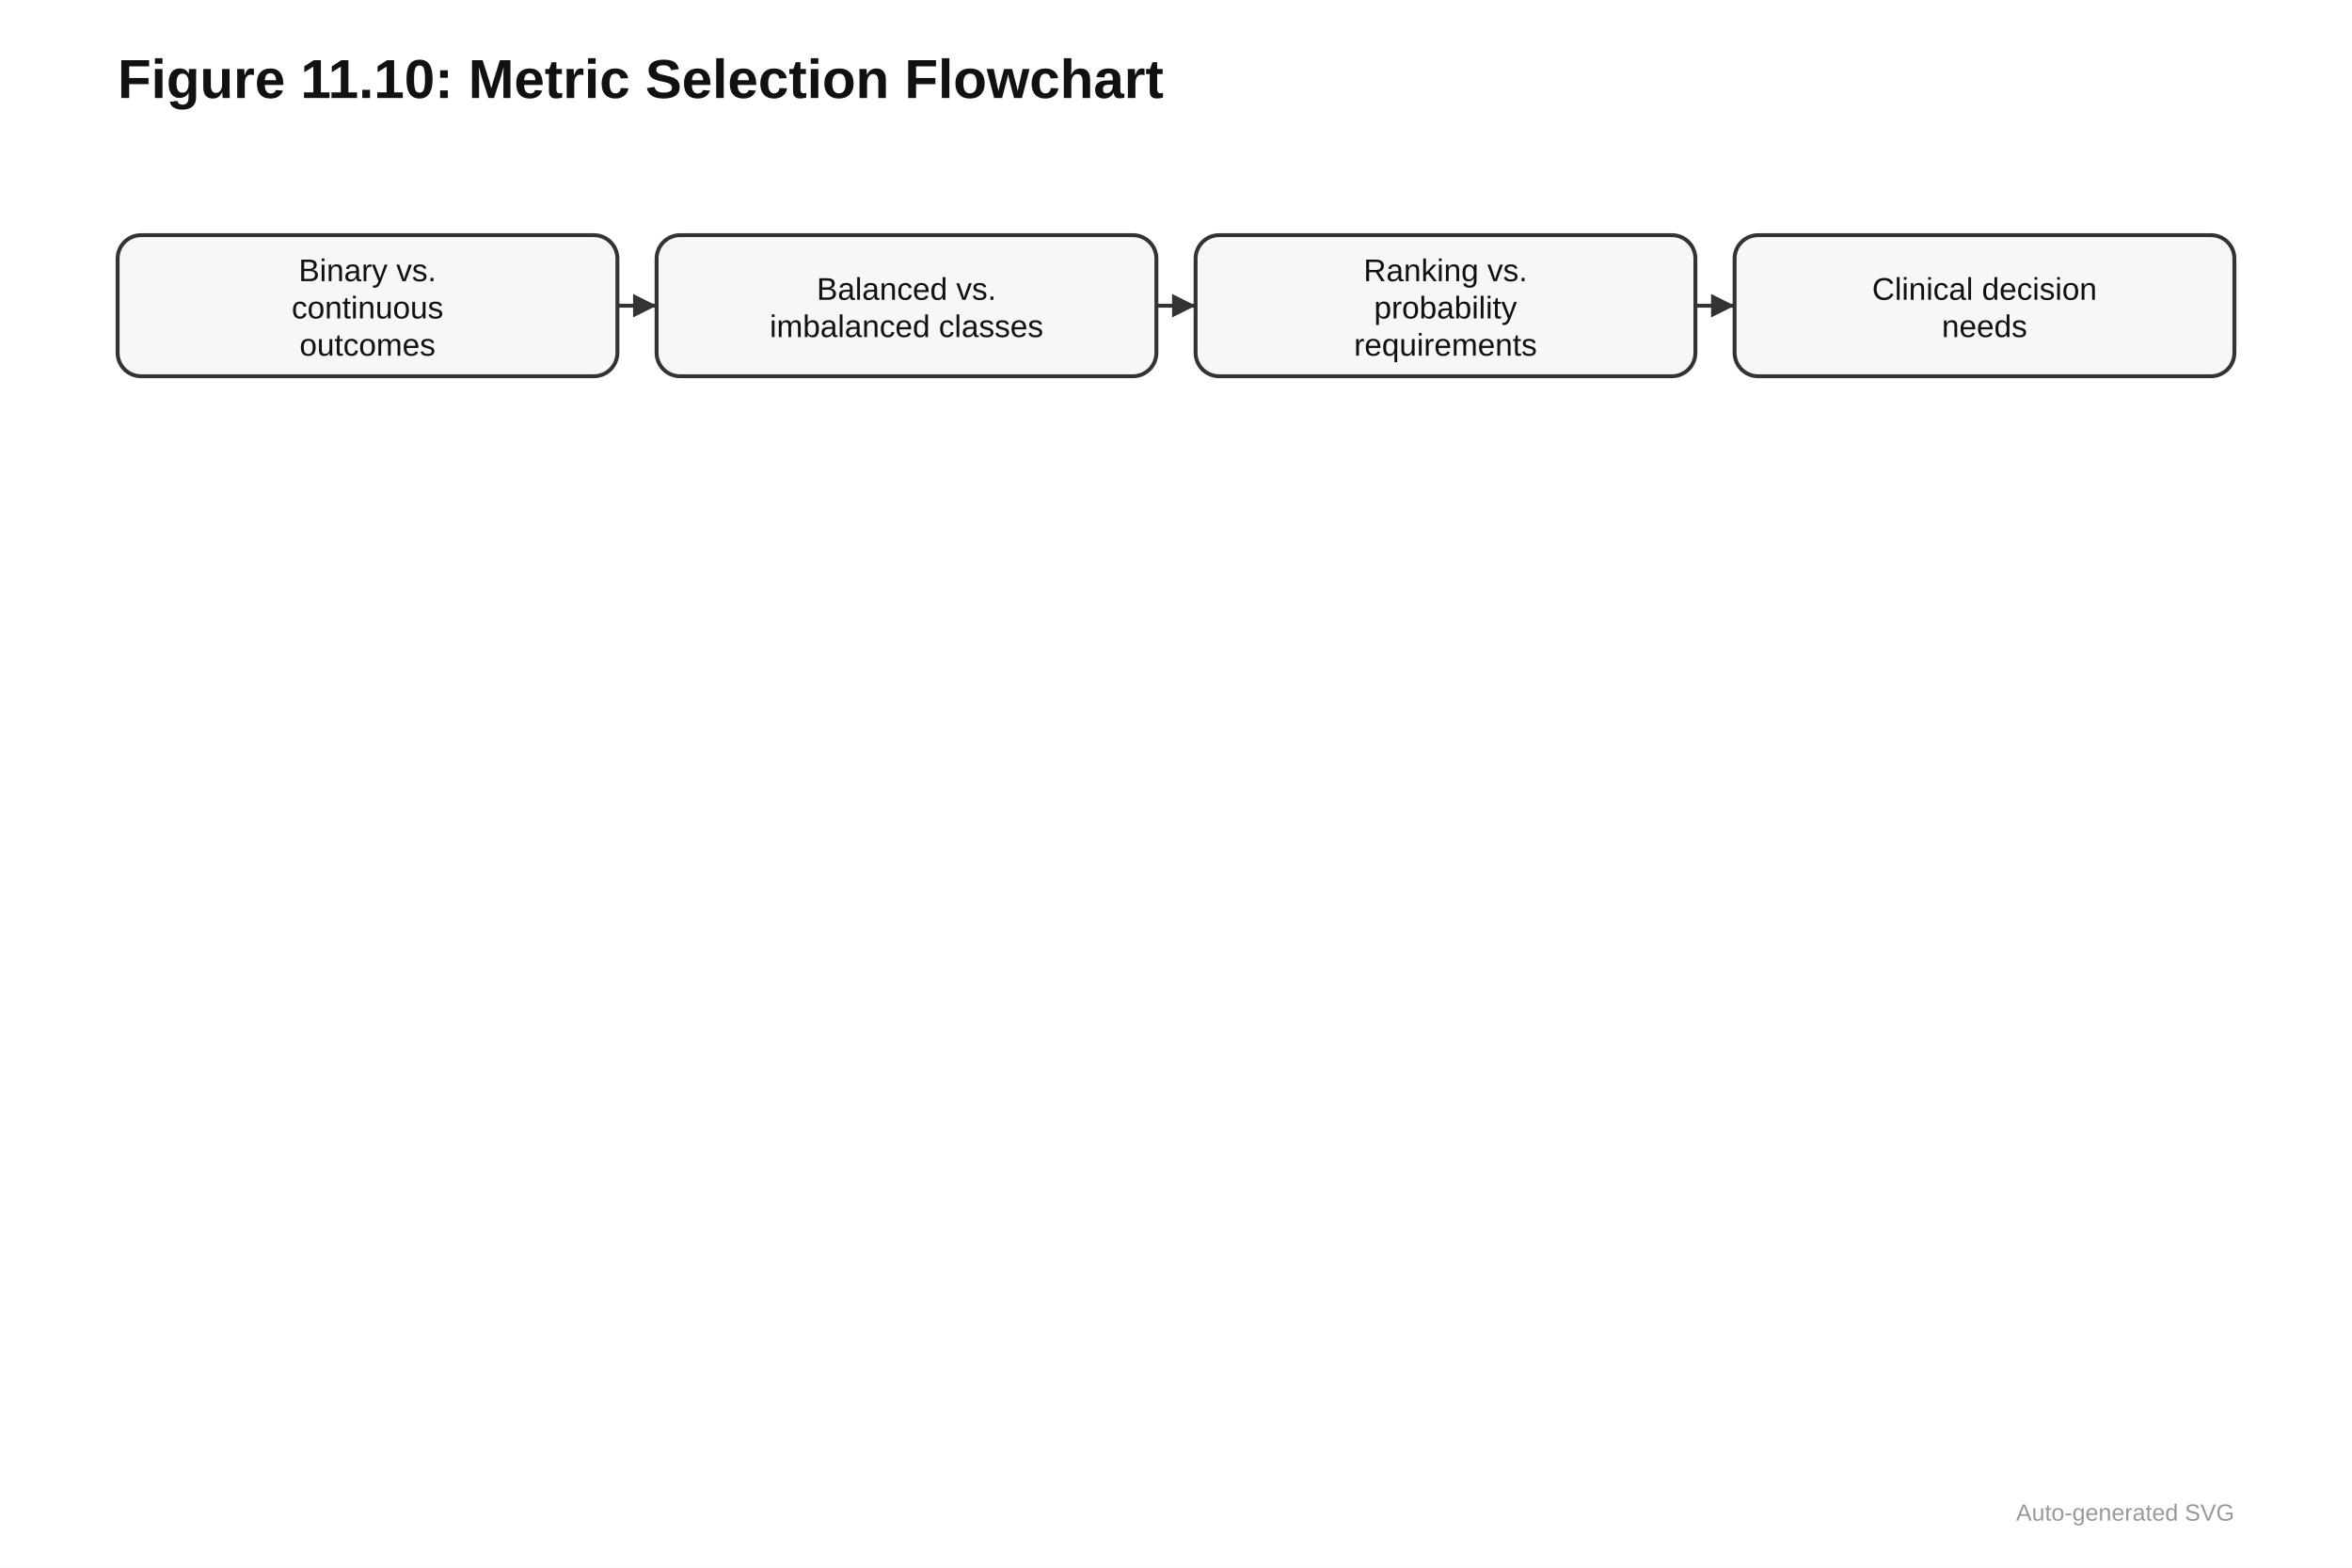
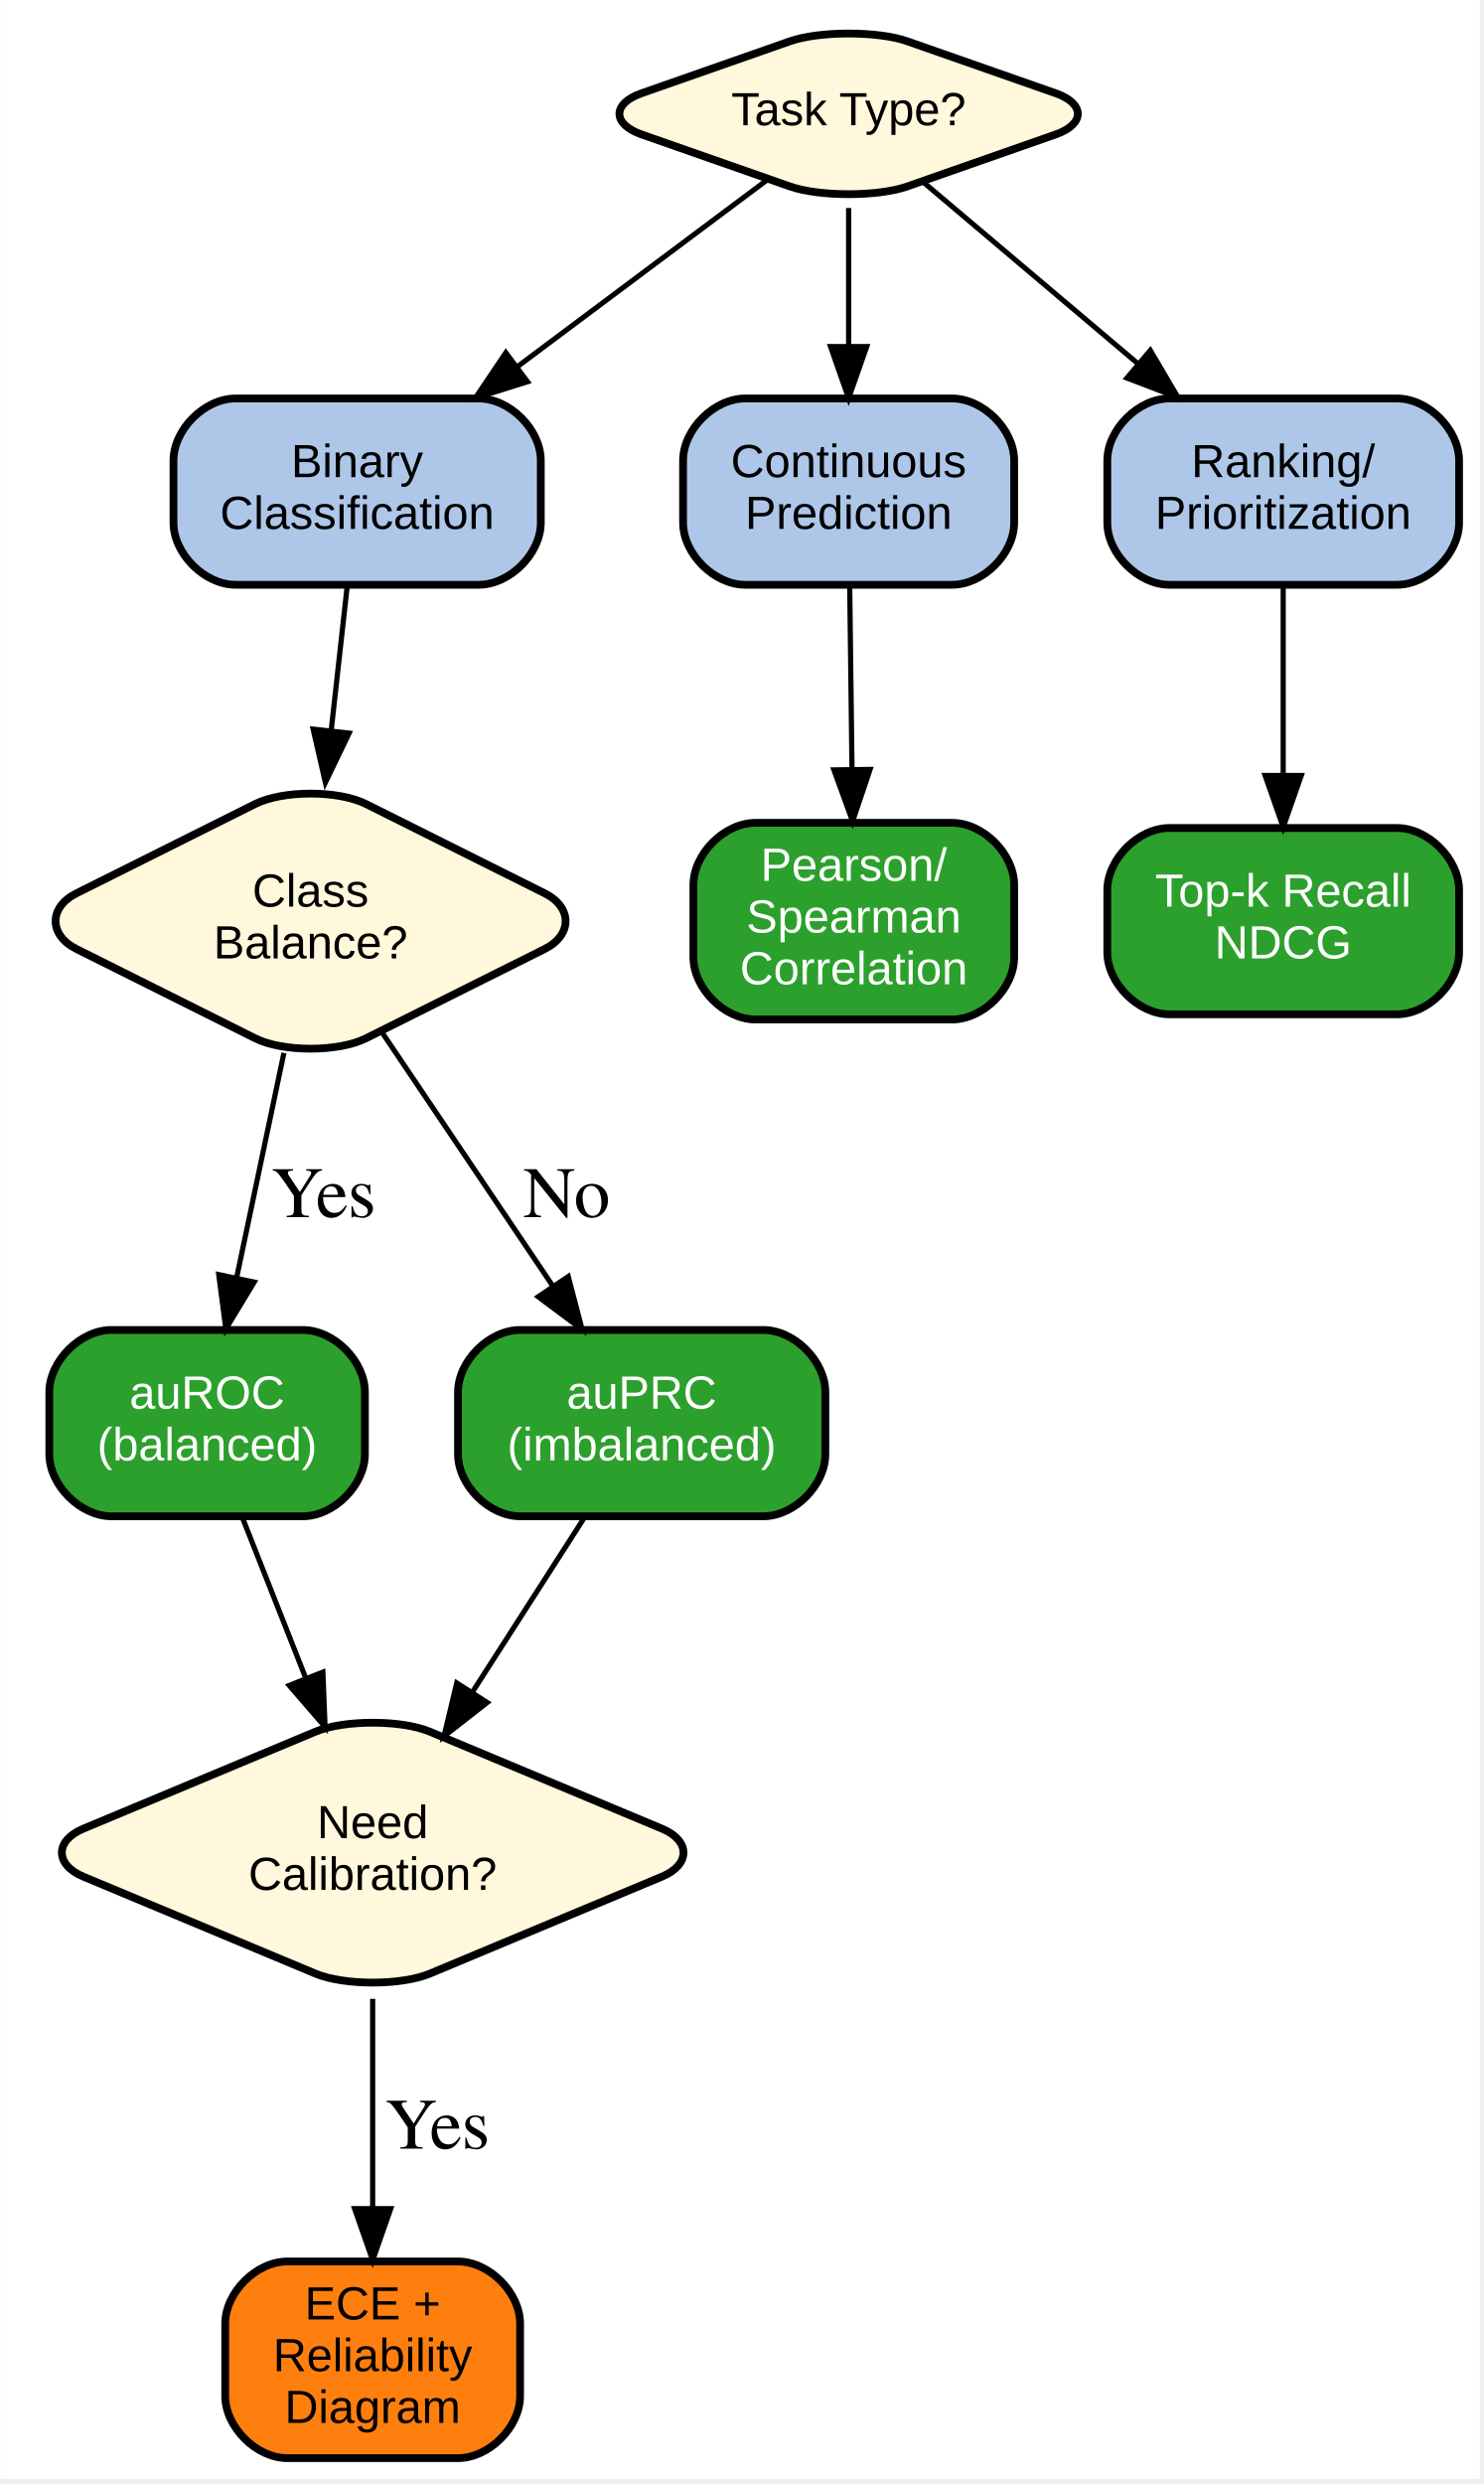
- <svg xmlns="http://www.w3.org/2000/svg" baseProfile="full" height="800" version="1.1" width="1200">
-   <defs>
-     <marker id="id105" markerHeight="7" markerWidth="7" orient="auto" refX="6" refY="3">
-       <path d="M0,0 L0,6 L6,3 z" fill="#333333" />
-     </marker>
-   </defs>
-   <rect fill="white" height="800" width="1200" x="0" y="0" />
-   <text fill="#111" font-family="Arial, Helvetica, sans-serif" font-size="28" font-weight="700" x="60" y="50">Figure 11.10: Metric Selection Flowchart</text>
-   <rect fill="#f7f7f7" height="72" rx="12" ry="12" stroke="#333" stroke-width="2" width="255.0" x="60.0" y="120" />
-   <text fill="#111" font-family="Arial, Helvetica, sans-serif" font-size="16" text-anchor="middle" x="187.5" y="143.5">Binary vs.</text>
-   <text fill="#111" font-family="Arial, Helvetica, sans-serif" font-size="16" text-anchor="middle" x="187.5" y="162.5">continuous</text>
-   <text fill="#111" font-family="Arial, Helvetica, sans-serif" font-size="16" text-anchor="middle" x="187.5" y="181.5">outcomes</text>
-   <line marker-end="url(#id105)" stroke="#333" stroke-width="2" x1="315.0" x2="335.0" y1="156.0" y2="156.0" />
-   <rect fill="#f7f7f7" height="72" rx="12" ry="12" stroke="#333" stroke-width="2" width="255.0" x="335.0" y="120" />
-   <text fill="#111" font-family="Arial, Helvetica, sans-serif" font-size="16" text-anchor="middle" x="462.5" y="153.0">Balanced vs.</text>
-   <text fill="#111" font-family="Arial, Helvetica, sans-serif" font-size="16" text-anchor="middle" x="462.5" y="172.0">imbalanced classes</text>
-   <line marker-end="url(#id105)" stroke="#333" stroke-width="2" x1="590.0" x2="610.0" y1="156.0" y2="156.0" />
-   <rect fill="#f7f7f7" height="72" rx="12" ry="12" stroke="#333" stroke-width="2" width="255.0" x="610.0" y="120" />
-   <text fill="#111" font-family="Arial, Helvetica, sans-serif" font-size="16" text-anchor="middle" x="737.5" y="143.5">Ranking vs.</text>
-   <text fill="#111" font-family="Arial, Helvetica, sans-serif" font-size="16" text-anchor="middle" x="737.5" y="162.5">probability</text>
-   <text fill="#111" font-family="Arial, Helvetica, sans-serif" font-size="16" text-anchor="middle" x="737.5" y="181.5">requirements</text>
-   <line marker-end="url(#id105)" stroke="#333" stroke-width="2" x1="865.0" x2="885.0" y1="156.0" y2="156.0" />
-   <rect fill="#f7f7f7" height="72" rx="12" ry="12" stroke="#333" stroke-width="2" width="255.0" x="885.0" y="120" />
-   <text fill="#111" font-family="Arial, Helvetica, sans-serif" font-size="16" text-anchor="middle" x="1012.5" y="153.0">Clinical decision</text>
-   <text fill="#111" font-family="Arial, Helvetica, sans-serif" font-size="16" text-anchor="middle" x="1012.5" y="172.0">needs</text>
-   <text fill="#999" font-family="Arial, Helvetica, sans-serif" font-size="12" text-anchor="end" x="1140" y="776">Auto-generated SVG</text>
+ <svg xmlns="http://www.w3.org/2000/svg" width="430pt" height="720pt" viewBox="0.00 0.00 429.90 720.00">
+   <g id="graph0" class="graph" transform="scale(1.5 1.5) rotate(0) translate(4 475)">
+     <polygon fill="white" stroke="transparent" points="-4,4 -4,-475 282,-475 282,4 -4,4" />
+     <g id="node1" class="node">
+       <path fill="#fff8dc" stroke="black" stroke-width="1.5" d="M148.67,-467.03C148.67,-467.03 119.95,-456.97 119.95,-456.97 114.28,-454.98 114.28,-451.02 119.95,-449.03 119.95,-449.03 148.67,-438.97 148.67,-438.97 154.34,-436.98 165.66,-436.98 171.33,-438.97 171.33,-438.97 200.05,-449.03 200.05,-449.03 205.72,-451.02 205.72,-454.98 200.05,-456.97 200.05,-456.97 171.33,-467.03 171.33,-467.03 165.66,-469.02 154.34,-469.02 148.67,-467.03" />
+       <text text-anchor="middle" x="160" y="-450.8" font-family="Arial" font-size="9.00">Task Type?</text>
+     </g>
+     <g id="node2" class="node">
+       <path fill="#aec7e8" stroke="black" stroke-width="1.5" d="M88.5,-398C88.5,-398 41.5,-398 41.5,-398 35.5,-398 29.5,-392 29.5,-386 29.5,-386 29.5,-374 29.5,-374 29.5,-368 35.5,-362 41.5,-362 41.5,-362 88.5,-362 88.5,-362 94.5,-362 100.5,-368 100.5,-374 100.5,-374 100.5,-386 100.5,-386 100.5,-392 94.5,-398 88.5,-398" />
+       <text text-anchor="middle" x="65" y="-382.8" font-family="Arial" font-size="9.00">Binary</text>
+       <text text-anchor="middle" x="65" y="-372.8" font-family="Arial" font-size="9.00">Classification</text>
+     </g>
+     <g id="edge1" class="edge">
+       <path fill="none" stroke="black" d="M144.31,-440.28C131.21,-430.48 112.13,-416.22 95.96,-404.14" />
+       <polygon fill="black" stroke="black" points="97.93,-401.24 87.82,-398.06 93.74,-406.85 97.93,-401.24" />
+     </g>
+     <g id="node3" class="node">
+       <path fill="#aec7e8" stroke="black" stroke-width="1.5" d="M180,-398C180,-398 140,-398 140,-398 134,-398 128,-392 128,-386 128,-386 128,-374 128,-374 128,-368 134,-362 140,-362 140,-362 180,-362 180,-362 186,-362 192,-368 192,-374 192,-374 192,-386 192,-386 192,-392 186,-398 180,-398" />
+       <text text-anchor="middle" x="160" y="-382.8" font-family="Arial" font-size="9.00">Continuous</text>
+       <text text-anchor="middle" x="160" y="-372.8" font-family="Arial" font-size="9.00">Prediction</text>
+     </g>
+     <g id="edge2" class="edge">
+       <path fill="none" stroke="black" d="M160,-434.81C160,-426.79 160,-417.05 160,-408.07" />
+       <polygon fill="black" stroke="black" points="163.5,-408.03 160,-398.03 156.5,-408.03 163.5,-408.03" />
+     </g>
+     <g id="node4" class="node">
+       <path fill="#aec7e8" stroke="black" stroke-width="1.5" d="M266,-398C266,-398 222,-398 222,-398 216,-398 210,-392 210,-386 210,-386 210,-374 210,-374 210,-368 216,-362 222,-362 222,-362 266,-362 266,-362 272,-362 278,-368 278,-374 278,-374 278,-386 278,-386 278,-392 272,-398 266,-398" />
+       <text text-anchor="middle" x="244" y="-382.8" font-family="Arial" font-size="9.00">Ranking/</text>
+       <text text-anchor="middle" x="244" y="-372.8" font-family="Arial" font-size="9.00">Prioritization</text>
+     </g>
+     <g id="edge3" class="edge">
+       <path fill="none" stroke="black" d="M174.25,-439.96C185.6,-430.36 201.84,-416.64 215.79,-404.84" />
+       <polygon fill="black" stroke="black" points="218.31,-407.3 223.69,-398.17 213.79,-401.95 218.31,-407.3" />
+     </g>
+     <g id="node5" class="node">
+       <path fill="#fff8dc" stroke="black" stroke-width="1.5" d="M45.27,-319.63C45.27,-319.63 10.73,-302.37 10.73,-302.37 5.37,-299.68 5.37,-294.32 10.73,-291.63 10.73,-291.63 45.27,-274.37 45.27,-274.37 50.63,-271.68 61.37,-271.68 66.73,-274.37 66.73,-274.37 101.27,-291.63 101.27,-291.63 106.63,-294.32 106.63,-299.68 101.27,-302.37 101.27,-302.37 66.73,-319.63 66.73,-319.63 61.37,-322.32 50.63,-322.32 45.27,-319.63" />
+       <text text-anchor="middle" x="56" y="-299.8" font-family="Arial" font-size="9.00">Class</text>
+       <text text-anchor="middle" x="56" y="-289.8" font-family="Arial" font-size="9.00">Balance?</text>
+     </g>
+     <g id="edge4" class="edge">
+       <path fill="none" stroke="black" d="M63.09,-361.82C62.18,-353.62 61.05,-343.48 59.97,-333.72" />
+       <polygon fill="black" stroke="black" points="63.45,-333.33 58.86,-323.78 56.49,-334.1 63.45,-333.33" />
+     </g>
+     <g id="node8" class="node">
+       <path fill="#2ca02c" stroke="black" stroke-width="1.5" d="M180,-316C180,-316 142,-316 142,-316 136,-316 130,-310 130,-304 130,-304 130,-290 130,-290 130,-284 136,-278 142,-278 142,-278 180,-278 180,-278 186,-278 192,-284 192,-290 192,-290 192,-304 192,-304 192,-310 186,-316 180,-316" />
+       <text text-anchor="middle" x="161" y="-304.8" font-family="Arial" font-size="9.00" fill="white">Pearson/</text>
+       <text text-anchor="middle" x="161" y="-294.8" font-family="Arial" font-size="9.00" fill="white">Spearman</text>
+       <text text-anchor="middle" x="161" y="-284.8" font-family="Arial" font-size="9.00" fill="white">Correlation</text>
+     </g>
+     <g id="edge7" class="edge">
+       <path fill="none" stroke="black" d="M160.21,-361.82C160.34,-351.58 160.5,-338.33 160.65,-326.55" />
+       <polygon fill="black" stroke="black" points="164.15,-326.32 160.77,-316.28 157.15,-326.23 164.15,-326.32" />
+     </g>
+     <g id="node9" class="node">
+       <path fill="#2ca02c" stroke="black" stroke-width="1.5" d="M266,-315C266,-315 222,-315 222,-315 216,-315 210,-309 210,-303 210,-303 210,-291 210,-291 210,-285 216,-279 222,-279 222,-279 266,-279 266,-279 272,-279 278,-285 278,-291 278,-291 278,-303 278,-303 278,-309 272,-315 266,-315" />
+       <text text-anchor="middle" x="244" y="-299.8" font-family="Arial" font-size="9.00" fill="white">Top-k Recall</text>
+       <text text-anchor="middle" x="244" y="-289.8" font-family="Arial" font-size="9.00" fill="white">NDCG</text>
+     </g>
+     <g id="edge8" class="edge">
+       <path fill="none" stroke="black" d="M244,-361.82C244,-351.19 244,-337.31 244,-325.2" />
+       <polygon fill="black" stroke="black" points="247.5,-325.15 244,-315.15 240.5,-325.15 247.5,-325.15" />
+     </g>
+     <g id="node6" class="node">
+       <path fill="#2ca02c" stroke="black" stroke-width="1.5" d="M54.5,-218C54.5,-218 17.5,-218 17.5,-218 11.5,-218 5.5,-212 5.5,-206 5.5,-206 5.5,-194 5.5,-194 5.5,-188 11.5,-182 17.5,-182 17.5,-182 54.5,-182 54.5,-182 60.5,-182 66.5,-188 66.5,-194 66.5,-194 66.5,-206 66.5,-206 66.5,-212 60.5,-218 54.5,-218" />
+       <text text-anchor="middle" x="36" y="-202.8" font-family="Arial" font-size="9.00" fill="white">auROC</text>
+       <text text-anchor="middle" x="36" y="-192.8" font-family="Arial" font-size="9.00" fill="white">(balanced)</text>
+     </g>
+     <g id="edge5" class="edge">
+       <path fill="none" stroke="black" d="M50.85,-271.54C48.05,-258.22 44.57,-241.71 41.69,-228.02" />
+       <polygon fill="black" stroke="black" points="45.1,-227.25 39.62,-218.19 38.25,-228.7 45.1,-227.25" />
+       <text text-anchor="middle" x="58.5" y="-239.8" font-family="Times,serif" font-size="14.00">Yes</text>
+     </g>
+     <g id="node7" class="node">
+       <path fill="#2ca02c" stroke="black" stroke-width="1.5" d="M143.5,-218C143.5,-218 96.5,-218 96.5,-218 90.5,-218 84.5,-212 84.5,-206 84.5,-206 84.5,-194 84.5,-194 84.5,-188 90.5,-182 96.5,-182 96.5,-182 143.5,-182 143.5,-182 149.5,-182 155.5,-188 155.5,-194 155.5,-194 155.5,-206 155.5,-206 155.5,-212 149.5,-218 143.5,-218" />
+       <text text-anchor="middle" x="120" y="-202.8" font-family="Arial" font-size="9.00" fill="white">auPRC</text>
+       <text text-anchor="middle" x="120" y="-192.8" font-family="Arial" font-size="9.00" fill="white">(imbalanced)</text>
+     </g>
+     <g id="edge6" class="edge">
+       <path fill="none" stroke="black" d="M69.89,-275.39C79.54,-261.06 92.46,-241.87 102.77,-226.57" />
+       <polygon fill="black" stroke="black" points="105.81,-228.33 108.49,-218.08 100,-224.42 105.81,-228.33" />
+       <text text-anchor="middle" x="105.5" y="-239.8" font-family="Times,serif" font-size="14.00">No</text>
+     </g>
+     <g id="node10" class="node">
+       <path fill="#fff8dc" stroke="black" stroke-width="1.5" d="M56.93,-140.37C56.93,-140.37 12.07,-121.63 12.07,-121.63 6.54,-119.31 6.54,-114.69 12.07,-112.37 12.07,-112.37 56.93,-93.63 56.93,-93.63 62.46,-91.31 73.54,-91.31 79.07,-93.63 79.07,-93.63 123.93,-112.37 123.93,-112.37 129.46,-114.69 129.46,-119.31 123.93,-121.63 123.93,-121.63 79.07,-140.37 79.07,-140.37 73.54,-142.69 62.46,-142.69 56.93,-140.37" />
+       <text text-anchor="middle" x="68" y="-119.8" font-family="Arial" font-size="9.00">Need</text>
+       <text text-anchor="middle" x="68" y="-109.8" font-family="Arial" font-size="9.00">Calibration?</text>
+     </g>
+     <g id="edge9" class="edge">
+       <path fill="none" stroke="black" d="M42.79,-181.82C46.35,-172.79 50.85,-161.41 55.05,-150.77" />
+       <polygon fill="black" stroke="black" points="58.38,-151.89 58.8,-141.3 51.87,-149.31 58.38,-151.89" />
+     </g>
+     <g id="edge10" class="edge">
+       <path fill="none" stroke="black" d="M108.97,-181.82C102.65,-171.98 94.54,-159.35 87.21,-147.92" />
+       <polygon fill="black" stroke="black" points="90.14,-146.01 81.79,-139.49 84.25,-149.79 90.14,-146.01" />
+     </g>
+     <g id="node11" class="node">
+       <path fill="#ff7f0e" stroke="black" stroke-width="1.5" d="M84.5,-38C84.5,-38 51.5,-38 51.5,-38 45.5,-38 39.5,-32 39.5,-26 39.5,-26 39.5,-12 39.5,-12 39.5,-6 45.5,0 51.5,0 51.5,0 84.5,0 84.5,0 90.5,0 96.5,-6 96.5,-12 96.5,-12 96.5,-26 96.5,-26 96.5,-32 90.5,-38 84.5,-38" />
+       <text text-anchor="middle" x="68" y="-26.8" font-family="Arial" font-size="9.00">ECE +</text>
+       <text text-anchor="middle" x="68" y="-16.8" font-family="Arial" font-size="9.00">Reliability</text>
+       <text text-anchor="middle" x="68" y="-6.8" font-family="Arial" font-size="9.00">Diagram</text>
+     </g>
+     <g id="edge11" class="edge">
+       <path fill="none" stroke="black" d="M68,-88.75C68,-76.1 68,-61.08 68,-48.3" />
+       <polygon fill="black" stroke="black" points="71.5,-48.21 68,-38.21 64.5,-48.21 71.5,-48.21" />
+       <text text-anchor="middle" x="80.5" y="-59.8" font-family="Times,serif" font-size="14.00">Yes</text>
+     </g>
+   </g>
</svg>
